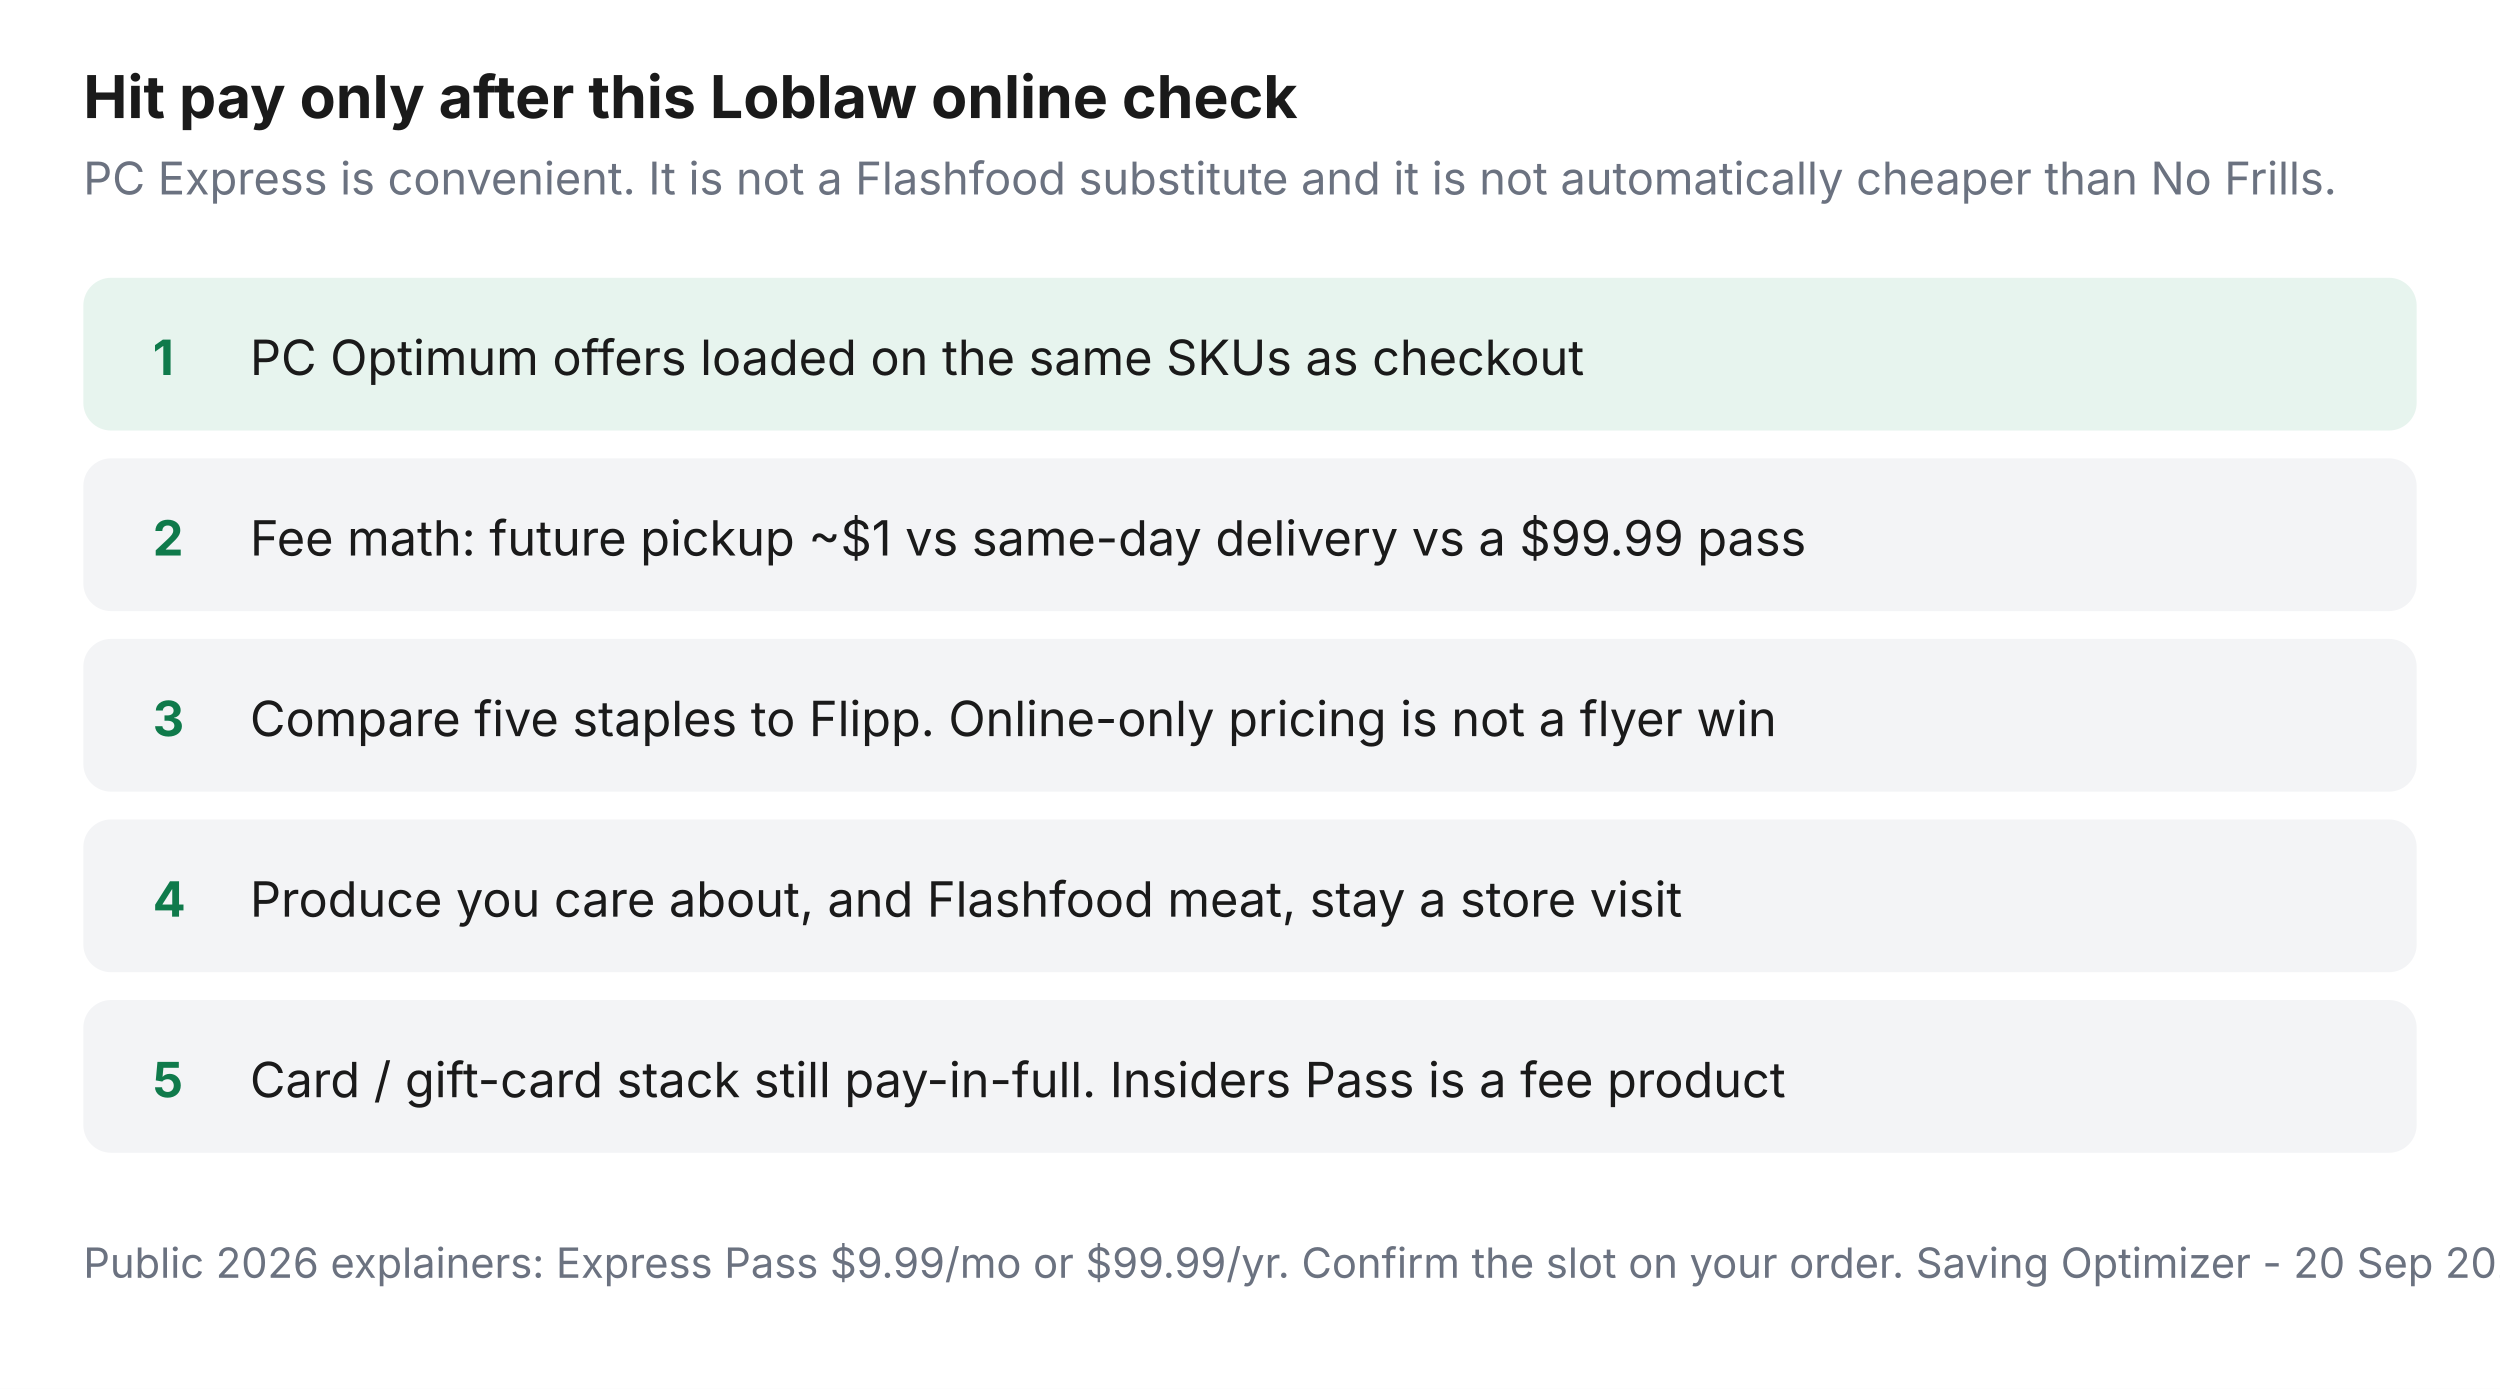
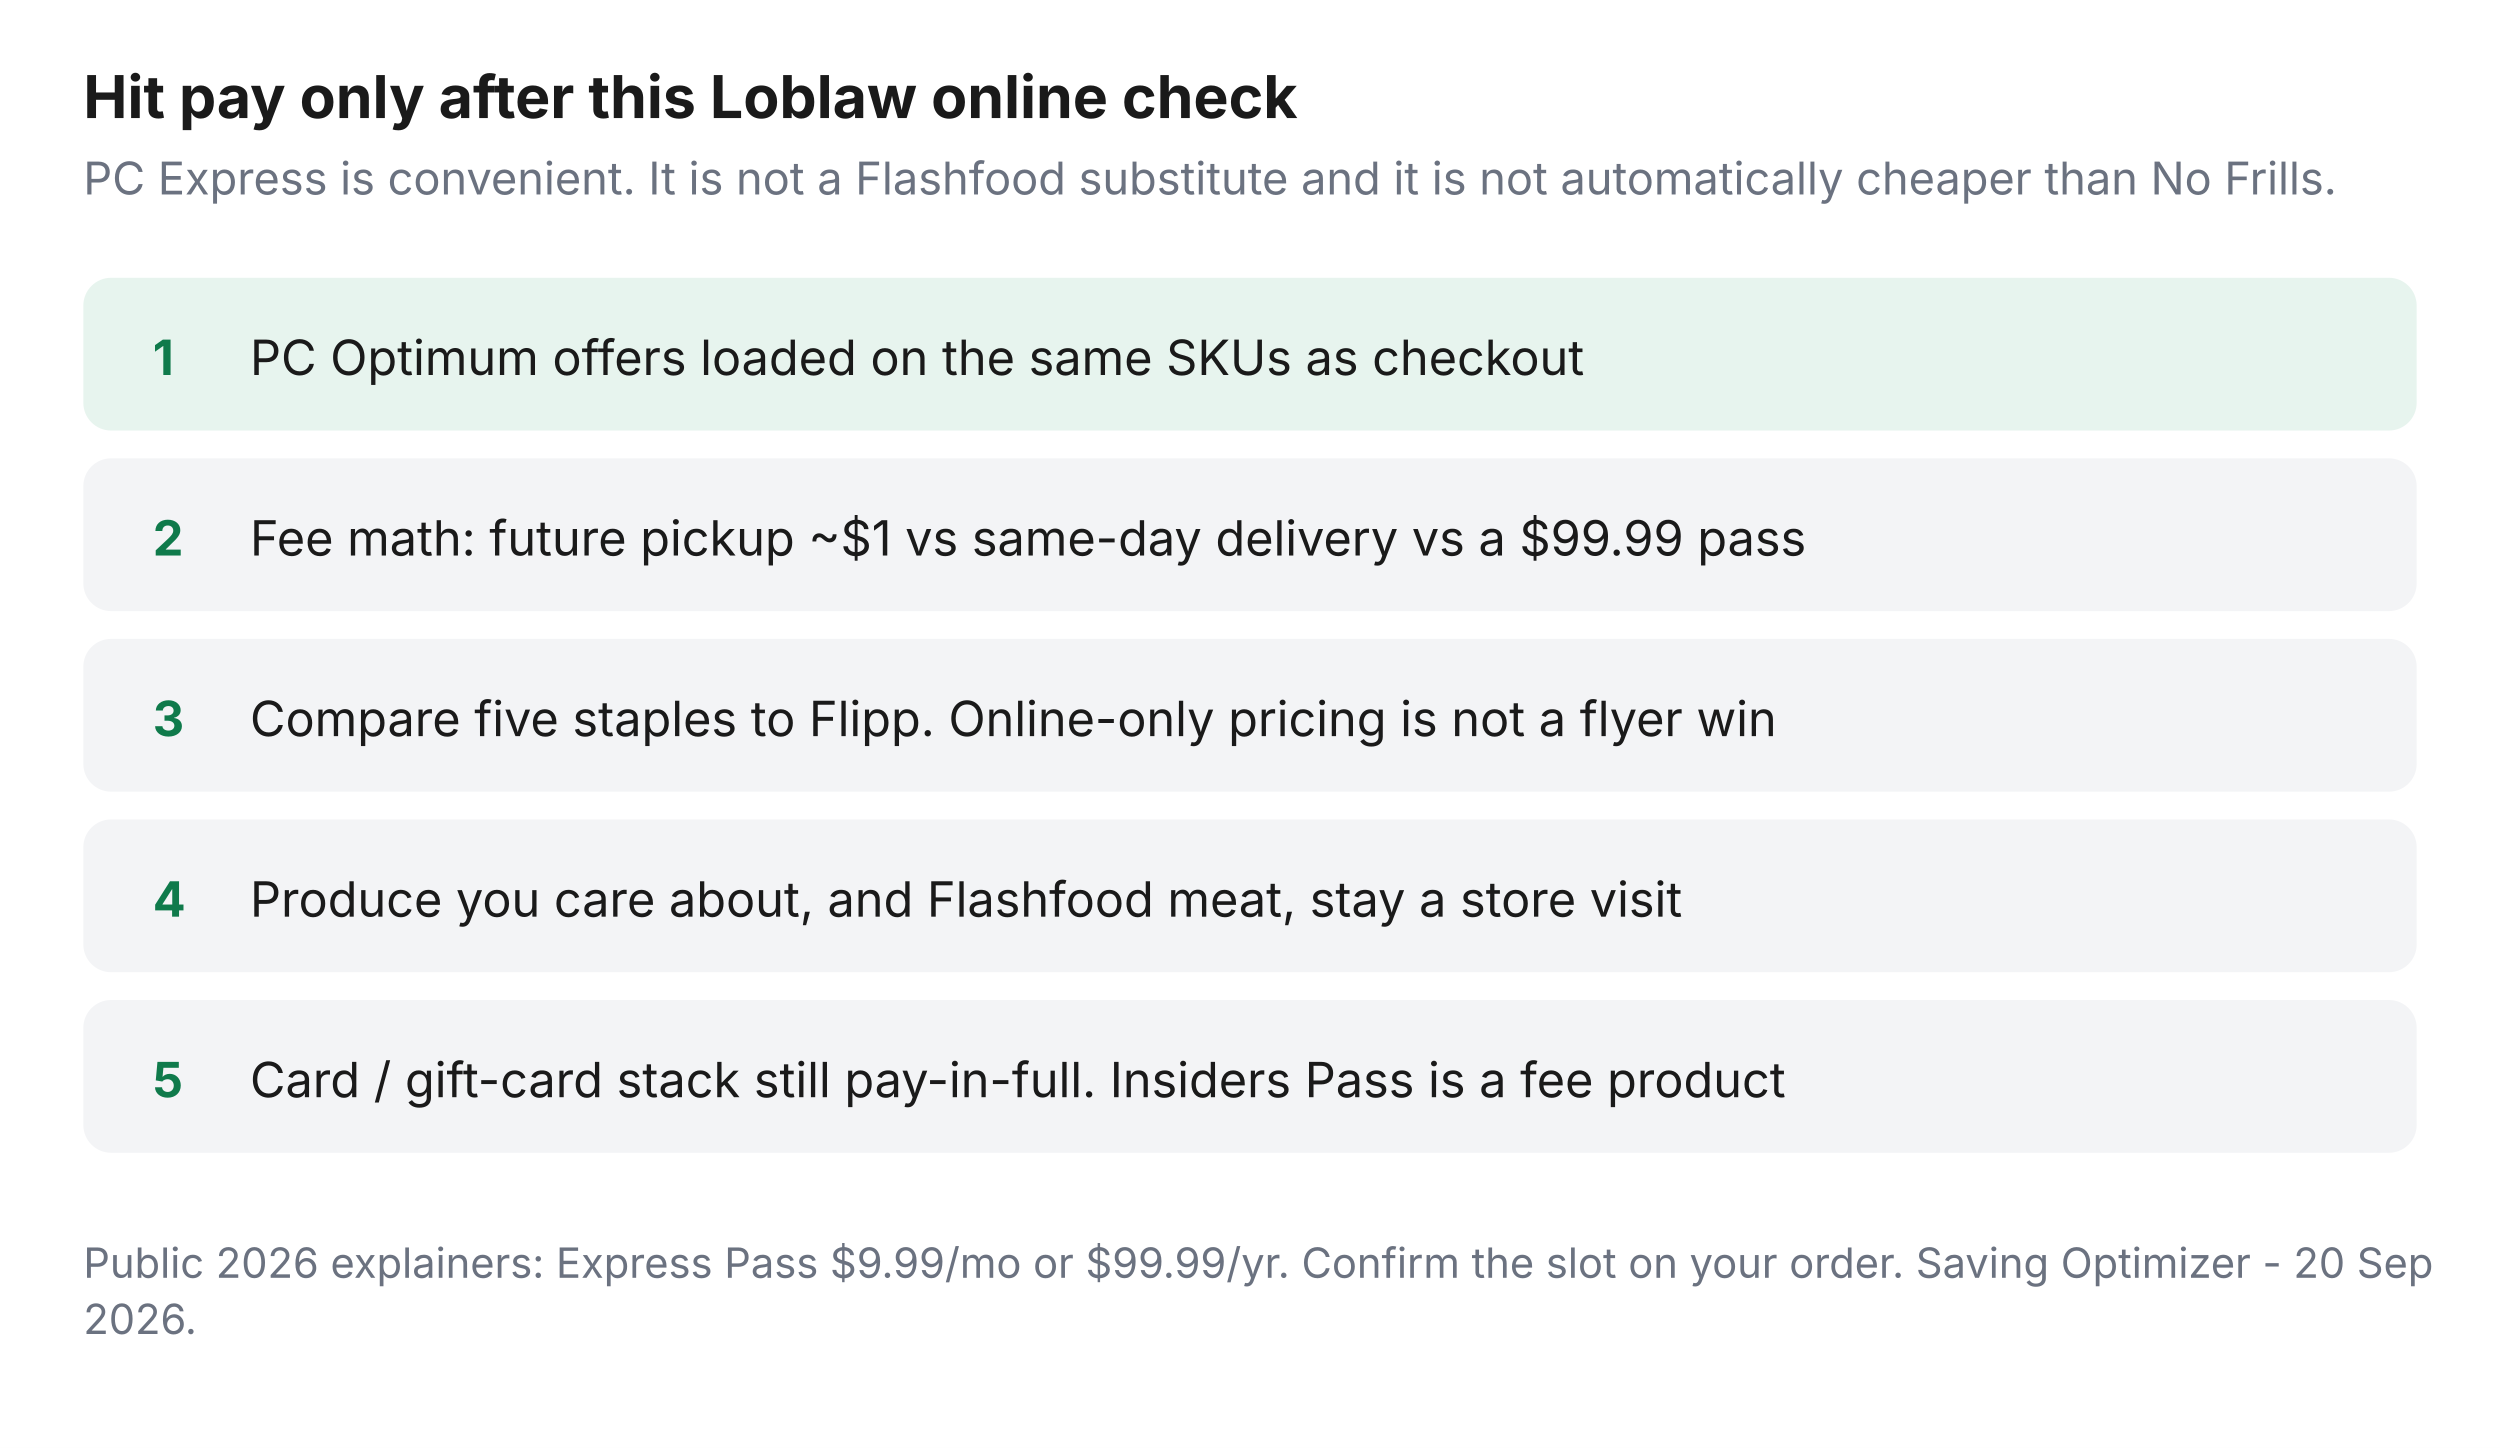
- <svg xmlns="http://www.w3.org/2000/svg" viewBox="0 0 720 400" role="img" aria-labelledby="title desc">
-   <rect width="720" height="400" fill="#FFFFFF" />
+ <svg xmlns="http://www.w3.org/2000/svg" viewBox="0 0 720 417" role="img" aria-labelledby="title desc">
+   <rect width="720" height="417" fill="#FFFFFF" />
  <text x="24" y="34" font-family="Inter, system-ui, sans-serif" font-size="17" font-weight="700" fill="#1A1A1A">Hit pay only after this Loblaw online check</text>
  <text x="24" y="56" font-family="Inter, system-ui, sans-serif" font-size="13" fill="#6B7280">PC Express is convenient. It is not a Flashfood substitute and it is not automatically cheaper than No Frills.</text>
  <g font-family="Inter, system-ui, sans-serif" font-size="14">
    <rect x="24" y="80" width="672" height="44" rx="8" fill="#E7F4EE" />
    <text x="44" y="108" fill="#0F7A4B" font-weight="700">1</text>
    <text x="72" y="108" fill="#1A1A1A">PC Optimum offers loaded on the same SKUs as checkout</text>
    <rect x="24" y="132" width="672" height="44" rx="8" fill="#F3F4F6" />
    <text x="44" y="160" fill="#0F7A4B" font-weight="700">2</text>
    <text x="72" y="160" fill="#1A1A1A">Fee math: future pickup ~$1 vs same-day delivery vs a $99.99 pass</text>
    <rect x="24" y="184" width="672" height="44" rx="8" fill="#F3F4F6" />
    <text x="44" y="212" fill="#0F7A4B" font-weight="700">3</text>
    <text x="72" y="212" fill="#1A1A1A">Compare five staples to Flipp. Online-only pricing is not a flyer win</text>
    <rect x="24" y="236" width="672" height="44" rx="8" fill="#F3F4F6" />
    <text x="44" y="264" fill="#0F7A4B" font-weight="700">4</text>
    <text x="72" y="264" fill="#1A1A1A">Produce you care about, and Flashfood meat, stay a store visit</text>
    <rect x="24" y="288" width="672" height="44" rx="8" fill="#F3F4F6" />
    <text x="44" y="316" fill="#0F7A4B" font-weight="700">5</text>
    <text x="72" y="316" fill="#1A1A1A">Card / gift-card stack still pay-in-full. Insiders Pass is a fee product</text>
  </g>
-   <text x="24" y="368" font-family="Inter, system-ui, sans-serif" font-size="12" fill="#6B7280">Public 2026 explainers: Express Pass $9.99/mo or $99.99/yr. Confirm the slot on your order. Saving Optimizer - 20 Sep 2026.</text>
+   <text x="24" y="368" font-family="Inter, system-ui, sans-serif" font-size="12" fill="#6B7280">
+     <tspan x="24">Public 2026 explainers: Express Pass $9.99/mo or $99.99/yr. Confirm the slot on your order. Saving Optimizer - 20 Sep </tspan>
+     <tspan x="24" dy="16.2">2026.</tspan>
+   </text>
</svg>
